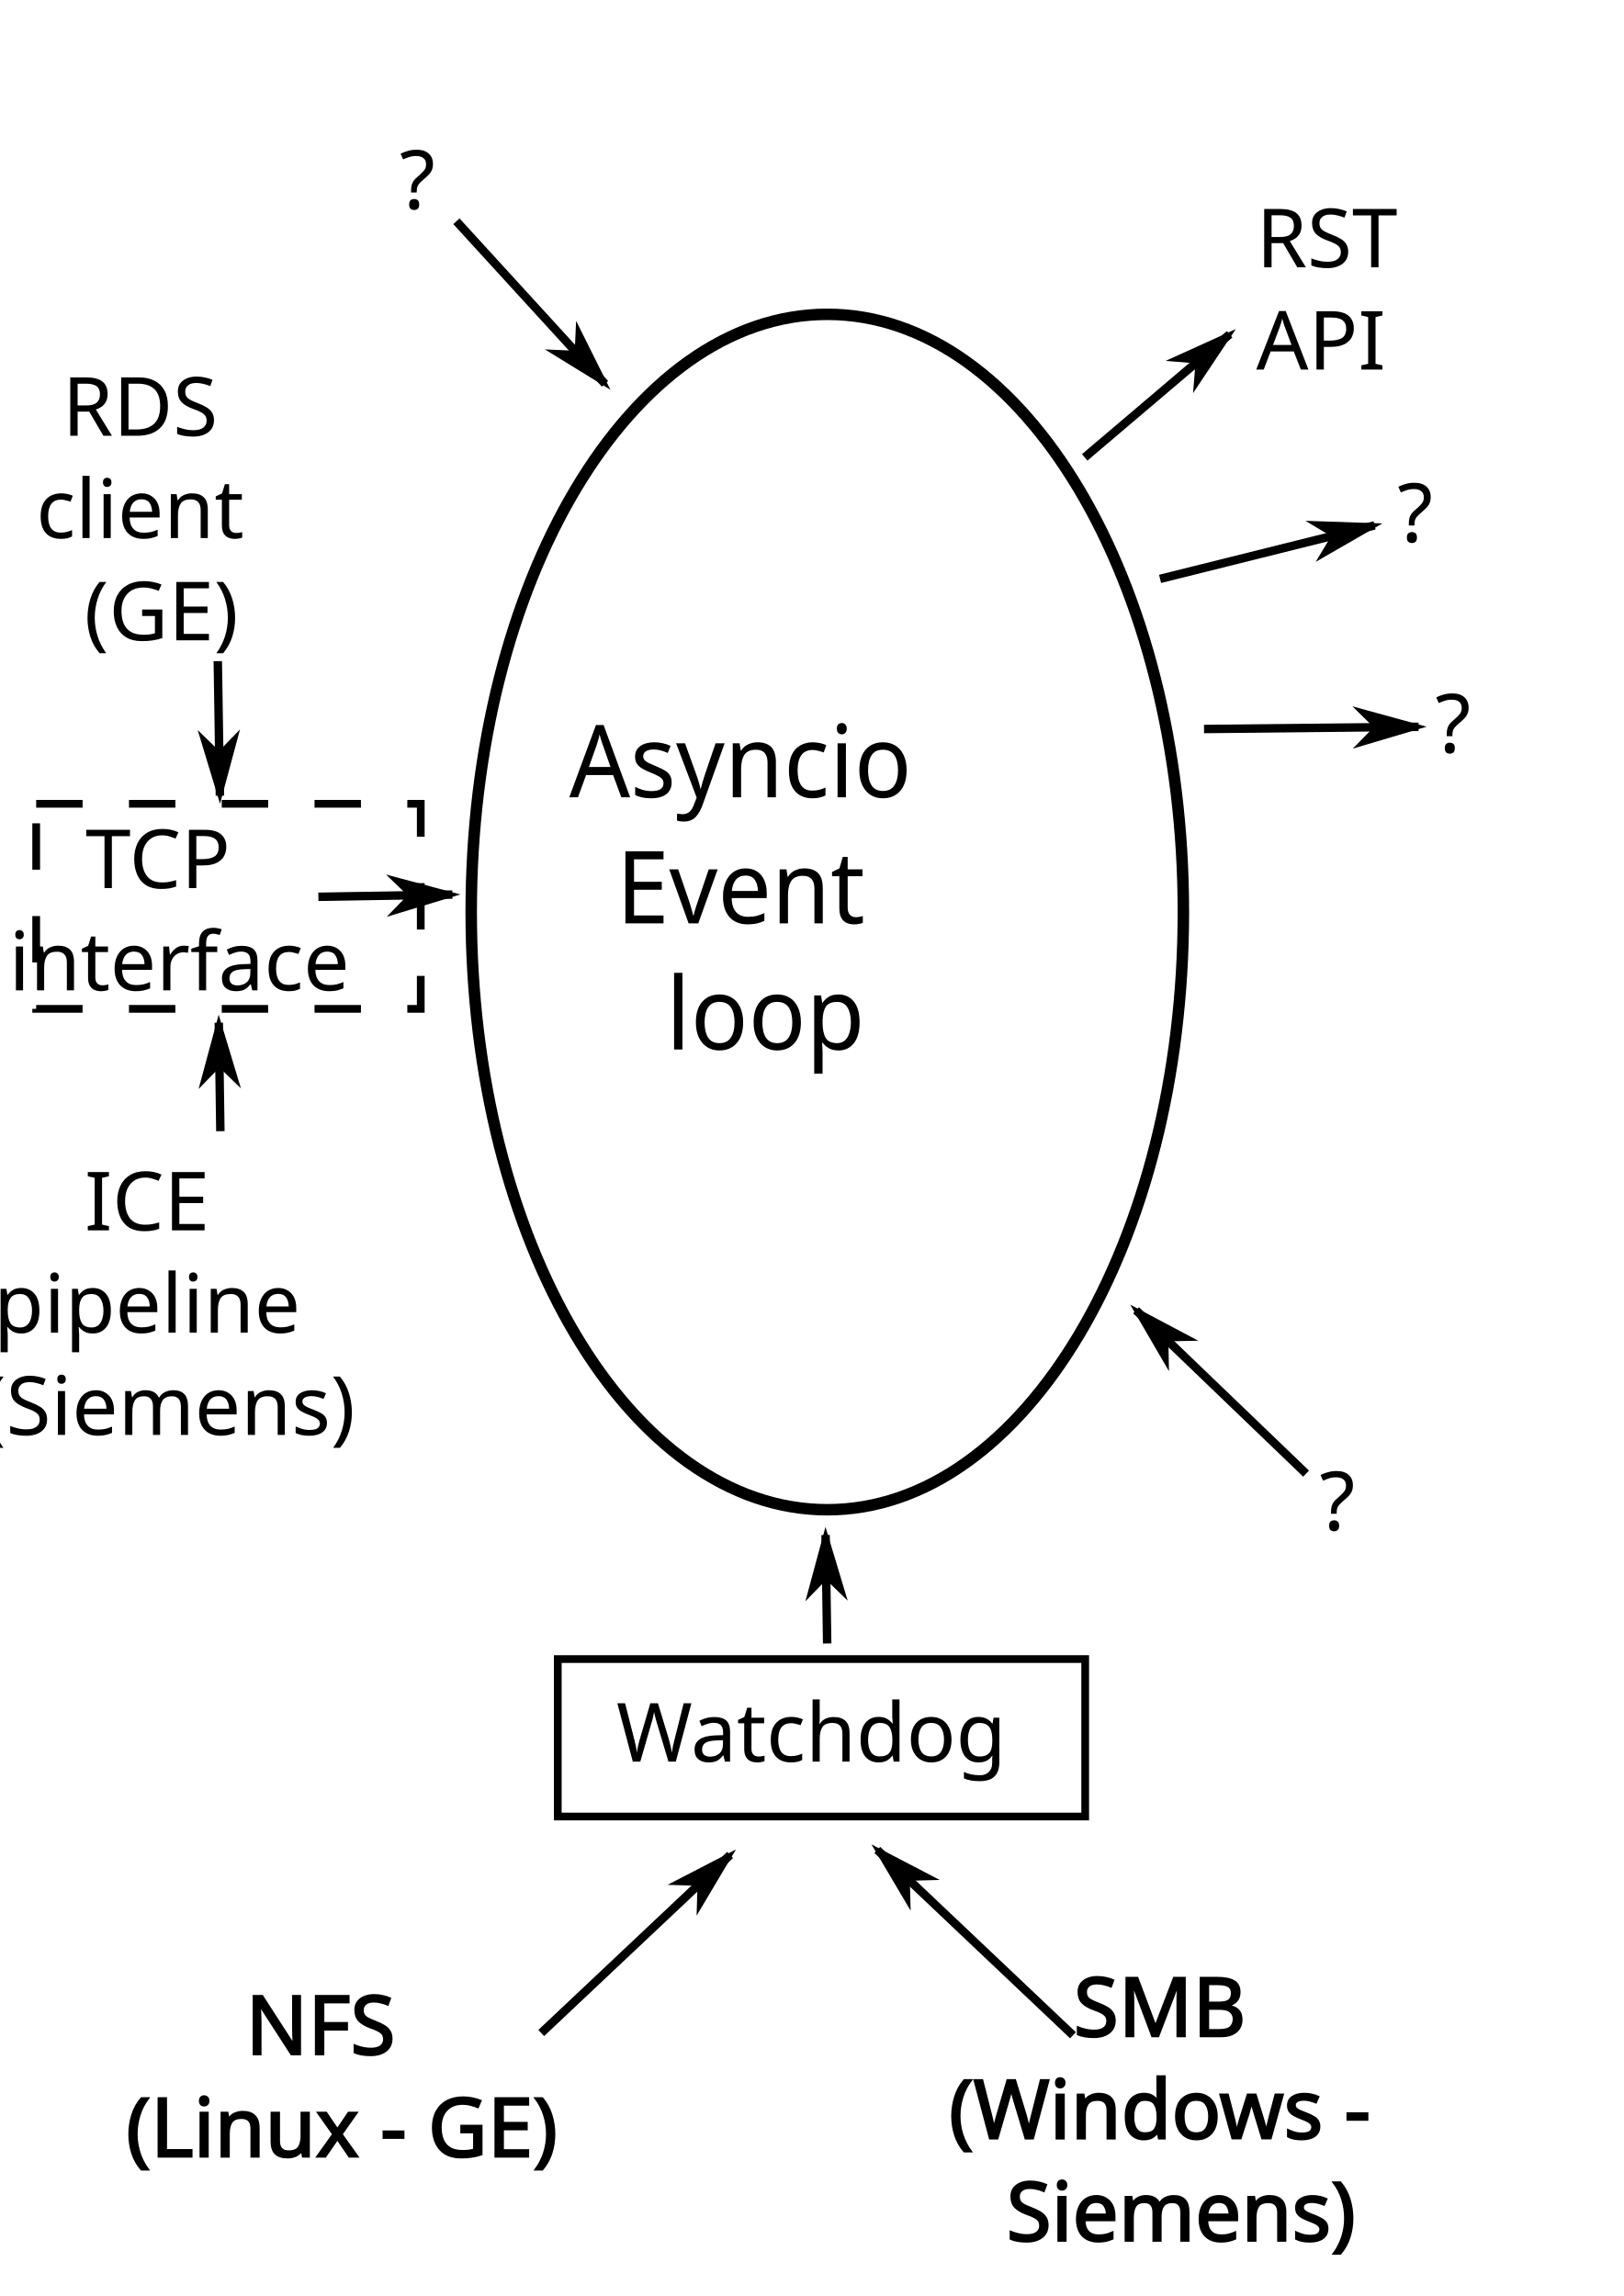
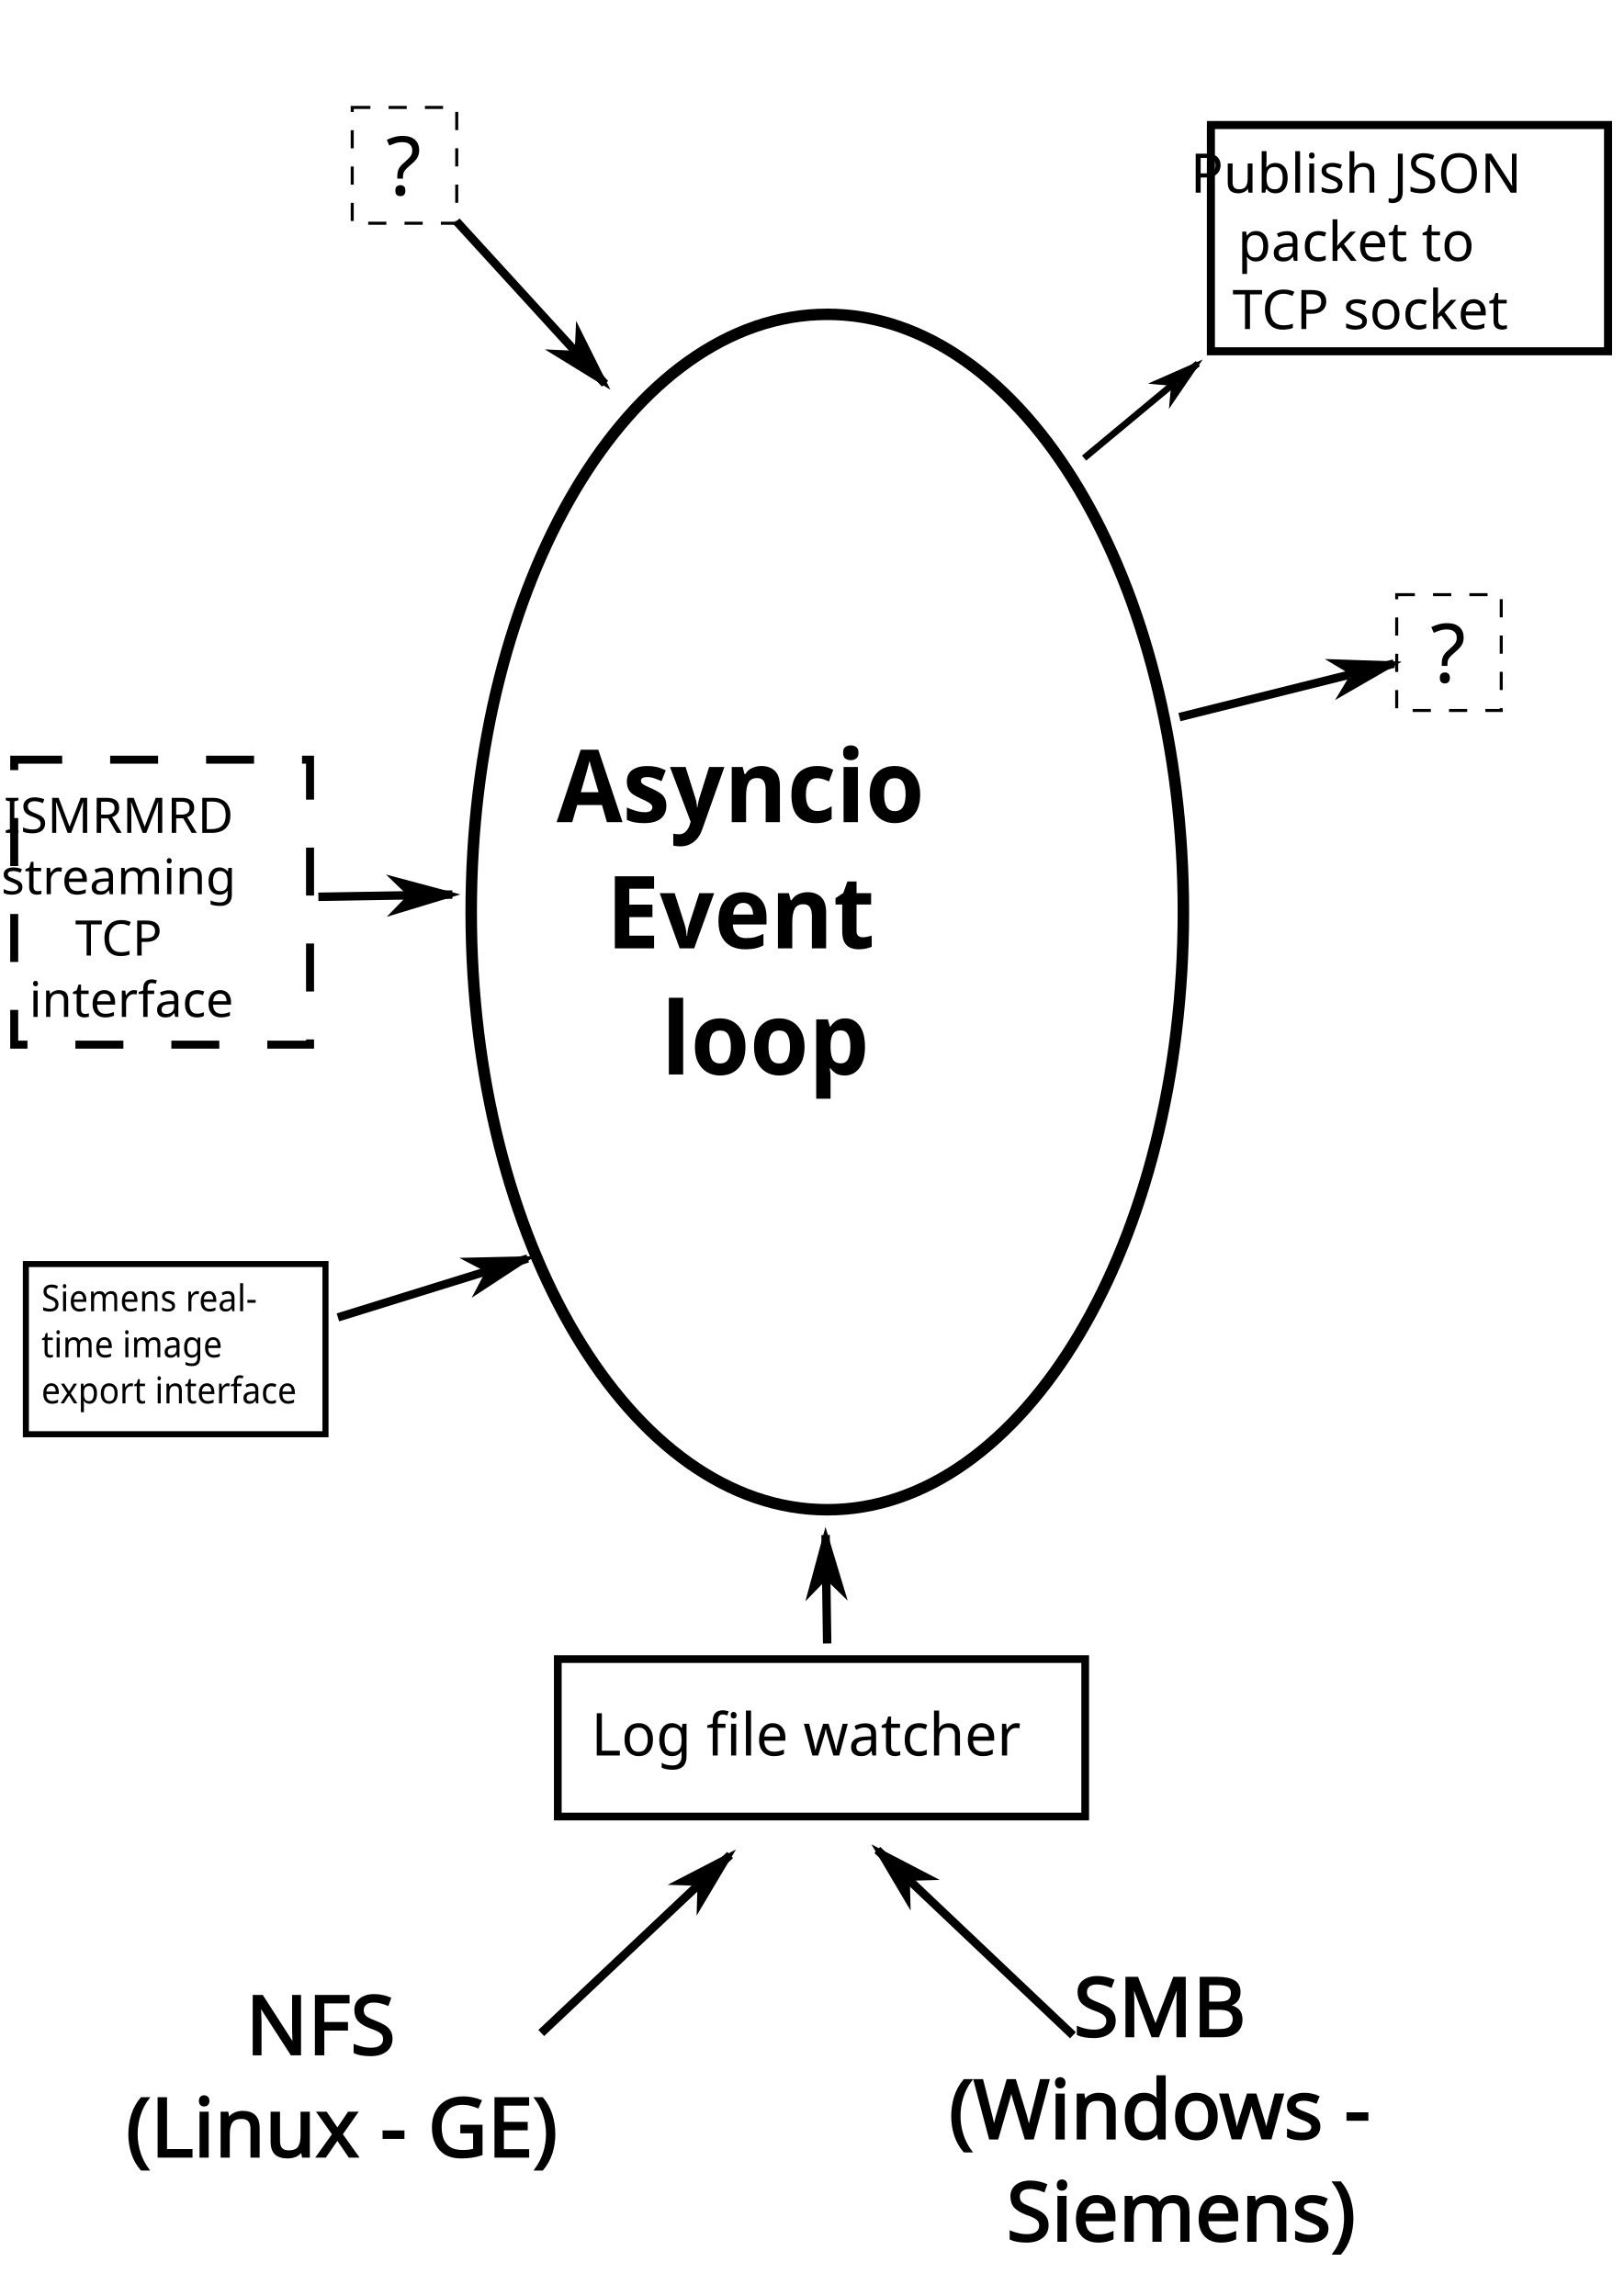
<svg xmlns="http://www.w3.org/2000/svg" width="210mm" height="297mm" viewBox="0 0 210 297" version="1.1" id="svg5">
  <defs id="defs2">
    <marker style="overflow:visible" id="Arrow1Lend" refX="0" refY="0" orient="auto" viewBox="0 0 17.774 10.156" markerWidth="8.774" markerHeight="5.014" preserveAspectRatio="xMidYMid">
      <path transform="matrix(-0.8,0,0,-0.8,-10,0)" style="fill:context-stroke;fill-rule:evenodd;stroke:context-stroke;stroke-width:1pt" d="M 0,0 5,-5 -12.5,0 5,5 Z" id="path905" />
    </marker>
    <marker style="overflow:visible" id="Arrow1Lend-9" refX="0" refY="0" orient="auto" viewBox="0 0 17.774 10.156" markerWidth="8.774" markerHeight="5.014" preserveAspectRatio="xMidYMid">
      <path transform="matrix(-0.8,0,0,-0.8,-10,0)" style="fill:context-stroke;fill-rule:evenodd;stroke:context-stroke;stroke-width:1pt" d="M 0,0 5,-5 -12.5,0 5,5 Z" id="path905-2" />
    </marker>
    <marker style="overflow:visible" id="Arrow1Lend-3" refX="0" refY="0" orient="auto" viewBox="0 0 17.774 10.156" markerWidth="8.774" markerHeight="5.014" preserveAspectRatio="xMidYMid">
      <path transform="matrix(-0.8,0,0,-0.8,-10,0)" style="fill:context-stroke;fill-rule:evenodd;stroke:context-stroke;stroke-width:1pt" d="M 0,0 5,-5 -12.5,0 5,5 Z" id="path905-9" />
    </marker>
    <marker style="overflow:visible" id="Arrow1Lend-3-1" refX="0" refY="0" orient="auto" viewBox="0 0 17.774 10.156" markerWidth="8.774" markerHeight="5.014" preserveAspectRatio="xMidYMid">
      <path transform="matrix(-0.8,0,0,-0.8,-10,0)" style="fill:context-stroke;fill-rule:evenodd;stroke:context-stroke;stroke-width:1pt" d="M 0,0 5,-5 -12.5,0 5,5 Z" id="path905-9-1" />
    </marker>
    <marker style="overflow:visible" id="Arrow1Lend-3-2" refX="0" refY="0" orient="auto" viewBox="0 0 17.774 10.156" markerWidth="8.774" markerHeight="5.014" preserveAspectRatio="xMidYMid">
      <path transform="matrix(-0.8,0,0,-0.8,-10,0)" style="fill:context-stroke;fill-rule:evenodd;stroke:context-stroke;stroke-width:1pt" d="M 0,0 5,-5 -12.5,0 5,5 Z" id="path905-9-3" />
    </marker>
    <marker style="overflow:visible" id="Arrow1Lend-3-7" refX="0" refY="0" orient="auto" viewBox="0 0 17.774 10.156" markerWidth="8.774" markerHeight="5.014" preserveAspectRatio="xMidYMid">
      <path transform="matrix(-0.8,0,0,-0.8,-10,0)" style="fill:context-stroke;fill-rule:evenodd;stroke:context-stroke;stroke-width:1pt" d="M 0,0 5,-5 -12.5,0 5,5 Z" id="path905-9-8" />
    </marker>
    <marker style="overflow:visible" id="Arrow1Lend-3-4" refX="0" refY="0" orient="auto" viewBox="0 0 17.774 10.156" markerWidth="8.774" markerHeight="5.014" preserveAspectRatio="xMidYMid">
      <path transform="matrix(-0.8,0,0,-0.8,-10,0)" style="fill:context-stroke;fill-rule:evenodd;stroke:context-stroke;stroke-width:1pt" d="M 0,0 5,-5 -12.5,0 5,5 Z" id="path905-9-0" />
    </marker>
    <marker style="overflow:visible" id="Arrow1Lend-3-4-9" refX="0" refY="0" orient="auto" viewBox="0 0 17.774 10.156" markerWidth="8.774" markerHeight="5.014" preserveAspectRatio="xMidYMid">
      <path transform="matrix(-0.8,0,0,-0.8,-10,0)" style="fill:context-stroke;fill-rule:evenodd;stroke:context-stroke;stroke-width:1pt" d="M 0,0 5,-5 -12.5,0 5,5 Z" id="path905-9-0-7" />
    </marker>
    <marker style="overflow:visible" id="Arrow1Lend-3-4-3" refX="0" refY="0" orient="auto" viewBox="0 0 17.774 10.156" markerWidth="8.774" markerHeight="5.014" preserveAspectRatio="xMidYMid">
      <path transform="matrix(-0.8,0,0,-0.8,-10,0)" style="fill:context-stroke;fill-rule:evenodd;stroke:context-stroke;stroke-width:1pt" d="M 0,0 5,-5 -12.5,0 5,5 Z" id="path905-9-0-9" />
    </marker>
    <marker style="overflow:visible" id="Arrow1Lend-3-4-9-3" refX="0" refY="0" orient="auto" viewBox="0 0 17.774 10.156" markerWidth="8.774" markerHeight="5.014" preserveAspectRatio="xMidYMid">
      <path transform="matrix(-0.8,0,0,-0.8,-10,0)" style="fill:context-stroke;fill-rule:evenodd;stroke:context-stroke;stroke-width:1pt" d="M 0,0 5,-5 -12.5,0 5,5 Z" id="path905-9-0-7-8" />
    </marker>
    <marker style="overflow:visible" id="Arrow1Lend-3-4-9-2" refX="0" refY="0" orient="auto" viewBox="0 0 17.774 10.156" markerWidth="8.774" markerHeight="5.014" preserveAspectRatio="xMidYMid">
      <path transform="matrix(-0.8,0,0,-0.8,-10,0)" style="fill:context-stroke;fill-rule:evenodd;stroke:context-stroke;stroke-width:1pt" d="M 0,0 5,-5 -12.5,0 5,5 Z" id="path905-9-0-7-4" />
    </marker>
+     <marker style="overflow:visible" id="Arrow1Lend-3-4-3-2" refX="0" refY="0" orient="auto" viewBox="0 0 17.774 10.156" markerWidth="8.774" markerHeight="5.014" preserveAspectRatio="xMidYMid">
+       <path transform="matrix(-0.8,0,0,-0.8,-10,0)" style="fill:context-stroke;fill-rule:evenodd;stroke:context-stroke;stroke-width:1pt" d="M 0,0 5,-5 -12.5,0 5,5 Z" id="path905-9-0-9-3" />
+     </marker>
  </defs>
  <g id="layer1">
    <ellipse style="font-variation-settings:normal;opacity:1;vector-effect:none;fill:none;fill-opacity:1;fill-rule:evenodd;stroke:#000000;stroke-width:1.485;stroke-linecap:butt;stroke-linejoin:miter;stroke-miterlimit:4;stroke-dasharray:none;stroke-dashoffset:0;stroke-opacity:1;-inkscape-stroke:none;marker-start:url(#Arrow1Lend);marker-end:url(#Arrow1Lend);stop-color:#000000;stop-opacity:1" id="path1856" cx="106.997" cy="117.977" rx="46.054" ry="77.317" />
-     <text xml:space="preserve" style="font-style:normal;font-weight:normal;font-size:12.691px;line-height:1.25;font-family:sans-serif;fill:#000000;fill-opacity:1;stroke:none;stroke-width:0.317" x="110.025" y="100.312" id="text1639" transform="scale(0.9726314,1.028139)">
-       <tspan id="tspan1637" style="text-align:center;text-anchor:middle;stroke-width:0.317" x="110.025" y="100.312">Asyncio</tspan>
-       <tspan style="text-align:center;text-anchor:middle;stroke-width:0.317" x="110.025" y="116.175" id="tspan7404">Event</tspan>
-       <tspan style="text-align:center;text-anchor:middle;stroke-width:0.317" x="110.025" y="132.039" id="tspan7406">loop</tspan>
+     <text xml:space="preserve" style="font-style:normal;font-weight:normal;font-size:12.7px;line-height:1.25;font-family:sans-serif;fill:#000000;fill-opacity:1;stroke:none;stroke-width:0.317" x="110.025" y="103.441" id="text1639" transform="scale(0.9726314,1.028139)">
+       <tspan id="tspan1637" style="font-style:normal;font-variant:normal;font-weight:bold;font-stretch:normal;font-size:12.7px;font-family:sans-serif;-inkscape-font-specification:'sans-serif Bold';text-align:center;text-anchor:middle;stroke-width:0.317" x="110.025" y="103.441">Asyncio</tspan>
+       <tspan style="font-style:normal;font-variant:normal;font-weight:bold;font-stretch:normal;font-size:12.7px;font-family:sans-serif;-inkscape-font-specification:'sans-serif Bold';text-align:center;text-anchor:middle;stroke-width:0.317" x="110.025" y="119.316" id="tspan7404">Event</tspan>
+       <tspan style="font-style:normal;font-variant:normal;font-weight:bold;font-stretch:normal;font-size:12.7px;font-family:sans-serif;-inkscape-font-specification:'sans-serif Bold';text-align:center;text-anchor:middle;stroke-width:0.317" x="110.025" y="135.191" id="tspan7406">loop</tspan>
    </text>
    <rect style="fill:none;stroke:#000000;stroke-width:1" id="rect2502" width="68.211" height="20.368" x="72.141" y="214.609" />
-     <text xml:space="preserve" style="font-style:normal;font-weight:normal;font-size:10.583px;line-height:1.25;font-family:sans-serif;fill:#000000;fill-opacity:1;stroke:none;stroke-width:0.265" x="79.72" y="227.872" id="text2506">
-       <tspan id="tspan2504" style="stroke-width:0.265" x="79.72" y="227.872">Watchdog</tspan>
+     <text xml:space="preserve" style="font-style:normal;font-weight:normal;font-size:7.55px;line-height:1.25;font-family:sans-serif;fill:#000000;fill-opacity:1;stroke:none;stroke-width:0.315" x="77.597" y="223.748" id="text2506" transform="scale(0.9852926,1.014927)">
+       <tspan style="font-size:7.55px;stroke-width:0.315" x="77.597" y="223.748" id="tspan3">Log file watcher</tspan>
    </text>
    <text xml:space="preserve" style="font-style:normal;font-weight:normal;font-size:10.583px;line-height:1.25;font-family:sans-serif;fill:#000000;fill-opacity:1;stroke:#000000;stroke-width:0.265" x="51.091" y="265.737" id="text2717">
      <tspan id="tspan2715" style="text-align:center;text-anchor:middle;stroke:#000000;stroke-width:0.265" x="51.091" y="265.737">NFS</tspan>
      <tspan style="text-align:center;text-anchor:middle;stroke:#000000;stroke-width:0.265" x="51.091" y="278.966" id="tspan2719">(Linux - GE)</tspan>
    </text>
    <text xml:space="preserve" style="font-style:normal;font-weight:normal;font-size:10.583px;line-height:1.25;font-family:sans-serif;fill:#000000;fill-opacity:1;stroke:#000000;stroke-width:0.265" x="159.632" y="263.396" id="text2717-4">
      <tspan id="tspan2715-9" style="text-align:center;text-anchor:middle;stroke:#000000;stroke-width:0.265" x="159.632" y="263.396">SMB</tspan>
      <tspan style="text-align:center;text-anchor:middle;stroke:#000000;stroke-width:0.265" x="159.632" y="276.625" id="tspan2719-1">(Windows -</tspan>
      <tspan style="text-align:center;text-anchor:middle;stroke:#000000;stroke-width:0.265" x="159.632" y="289.854" id="tspan2753">Siemens)</tspan>
    </text>
    <path style="fill:none;stroke:#000000;stroke-width:1.092;stroke-linecap:butt;stroke-linejoin:miter;stroke-dasharray:none;stroke-opacity:1;marker-end:url(#Arrow1Lend)" d="M 69.999,262.98 94.427,239.954" id="path5707" />
    <path style="fill:none;stroke:#000000;stroke-width:1.092;stroke-linecap:butt;stroke-linejoin:miter;stroke-dasharray:none;stroke-opacity:1;marker-end:url(#Arrow1Lend-9)" d="M 138.772,263.273 113.464,239.299" id="path5707-4" />
    <path style="fill:none;stroke:#000000;stroke-width:1.092;stroke-linecap:butt;stroke-linejoin:miter;stroke-dasharray:none;stroke-opacity:1;marker-end:url(#Arrow1Lend-3)" d="M 106.98,212.589 106.777,198.562" id="path5707-7" />
-     <text xml:space="preserve" style="font-style:normal;font-weight:normal;font-size:10.583px;line-height:1.25;font-family:sans-serif;fill:#000000;fill-opacity:1;stroke:none;stroke-width:0.265" x="30.061" y="114.883" id="text7438">
-       <tspan id="tspan7436" style="text-align:center;text-anchor:middle;stroke-width:0.265" x="30.061" y="114.883">TCP</tspan>
-       <tspan style="text-align:center;text-anchor:middle;stroke-width:0.265" x="30.061" y="128.112" id="tspan7440">interface</tspan>
+     <text xml:space="preserve" style="font-style:normal;font-weight:normal;font-size:6.35px;line-height:1.25;font-family:sans-serif;fill:#000000;fill-opacity:1;stroke:none;stroke-width:0.265" x="21.122" y="107.732" id="text7438">
+       <tspan id="tspan7436" style="font-size:6.35px;text-align:center;text-anchor:middle;stroke-width:0.265" x="21.122" y="107.732">ISMRMRD</tspan>
+       <tspan style="font-size:6.35px;text-align:center;text-anchor:middle;stroke-width:0.265" x="21.122" y="115.67" id="tspan7">streaming</tspan>
+       <tspan style="font-size:6.35px;text-align:center;text-anchor:middle;stroke-width:0.265" x="21.122" y="123.607" id="tspan8">TCP</tspan>
+       <tspan style="font-size:6.35px;text-align:center;text-anchor:middle;stroke-width:0.265" x="21.122" y="131.545" id="tspan7440">interface</tspan>
    </text>
-     <text xml:space="preserve" style="font-style:normal;font-weight:normal;font-size:10.583px;line-height:1.25;font-family:sans-serif;fill:#000000;fill-opacity:1;stroke:none;stroke-width:0.265" x="27.745" y="56.368" id="text7444">
-       <tspan id="tspan7442" style="text-align:center;text-anchor:middle;stroke-width:0.265" x="27.745" y="56.368">RDS</tspan>
-       <tspan style="text-align:center;text-anchor:middle;stroke-width:0.265" x="27.745" y="69.598" id="tspan7446">client</tspan>
-       <tspan style="text-align:center;text-anchor:middle;stroke-width:0.265" x="27.745" y="82.827" id="tspan7448">(GE)</tspan>
+     <path style="fill:none;stroke:#000000;stroke-width:1.092;stroke-linecap:butt;stroke-linejoin:miter;stroke-dasharray:none;stroke-opacity:1;marker-end:url(#Arrow1Lend-3-7)" d="m 41.179,116.006 17.323,-0.289" id="path5707-7-0" />
+     <rect style="fill:none;stroke:#000000;stroke-width:1.034;stroke-dasharray:6.204, 6.204;stroke-dashoffset:0" id="rect2502-9" width="38.261" height="36.861" x="1.838" y="98.27" />
+     <path style="fill:none;stroke:#000000;stroke-width:0.848;stroke-linecap:butt;stroke-linejoin:miter;stroke-dasharray:none;stroke-opacity:1;marker-end:url(#Arrow1Lend-3-4)" d="M 140.209,59.256 154.92,47.024" id="path5707-7-6" />
+     <text xml:space="preserve" style="font-style:normal;font-weight:normal;font-size:7.056px;line-height:1.25;font-family:sans-serif;text-align:center;text-anchor:middle;fill:#000000;fill-opacity:1;stroke:none;stroke-width:0.265" x="181.803" y="24.925" id="text7750">
+       <tspan style="font-size:7.056px;stroke-width:0.265" x="181.803" y="24.925" id="tspan4">Publish JSON</tspan>
+       <tspan style="font-size:7.056px;stroke-width:0.265" x="181.803" y="33.745" id="tspan6">packet to</tspan>
+       <tspan style="font-size:7.056px;stroke-width:0.265" x="181.803" y="42.564" id="tspan5">TCP socket</tspan>
    </text>
-     <text xml:space="preserve" style="font-style:normal;font-weight:normal;font-size:10.583px;line-height:1.25;font-family:sans-serif;fill:#000000;fill-opacity:1;stroke:none;stroke-width:0.265" x="28.646" y="159.158" id="text7452">
-       <tspan id="tspan7450" style="text-align:center;text-anchor:middle;stroke-width:0.265" x="28.646" y="159.158">ICE</tspan>
-       <tspan style="text-align:center;text-anchor:middle;stroke-width:0.265" x="28.646" y="172.387" id="tspan7454">pipeline</tspan>
-       <tspan style="text-align:center;text-anchor:middle;stroke-width:0.265" x="28.646" y="185.616" id="tspan7456">(Siemens)</tspan>
+     <path style="fill:none;stroke:#000000;stroke-width:1.092;stroke-linecap:butt;stroke-linejoin:miter;stroke-dasharray:none;stroke-opacity:1;marker-end:url(#Arrow1Lend-3-4-3)" d="m 152.54,92.758 27.744,-6.921" id="path5707-7-6-9" />
+     <path style="fill:none;stroke:#000000;stroke-width:1.092;stroke-linecap:butt;stroke-linejoin:miter;stroke-dasharray:none;stroke-opacity:1;marker-end:url(#Arrow1Lend-3-4-9-2)" d="M 59.028,28.621 78.247,49.648" id="path5707-7-6-5-8" />
+     <text xml:space="preserve" style="font-style:normal;font-weight:normal;font-size:10.583px;line-height:1.25;font-family:sans-serif;fill:#000000;fill-opacity:1;stroke:none;stroke-width:0.265" x="49.898" y="25.237" id="text7930-2">
+       <tspan id="tspan7928-6" style="stroke-width:0.265" x="49.898" y="25.237">?</tspan>
    </text>
-     <path style="fill:none;stroke:#000000;stroke-width:1.092;stroke-linecap:butt;stroke-linejoin:miter;stroke-dasharray:none;stroke-opacity:1;marker-end:url(#Arrow1Lend-3-1)" d="m 28.501,146.322 -0.203,-14.026" id="path5707-7-5" />
-     <path style="fill:none;stroke:#000000;stroke-width:1.092;stroke-linecap:butt;stroke-linejoin:miter;stroke-dasharray:none;stroke-opacity:1;marker-end:url(#Arrow1Lend-3-2)" d="m 28.168,85.524 0.271,17.404" id="path5707-7-8" />
-     <path style="fill:none;stroke:#000000;stroke-width:1.092;stroke-linecap:butt;stroke-linejoin:miter;stroke-dasharray:none;stroke-opacity:1;marker-end:url(#Arrow1Lend-3-7)" d="m 41.179,116.006 17.323,-0.289" id="path5707-7-0" />
-     <rect style="fill:none;stroke:#000000;stroke-width:1;stroke-dasharray:6, 6;stroke-dashoffset:0" id="rect2502-9" width="49.737" height="26.526" x="4.681" y="103.974" />
-     <path style="fill:none;stroke:#000000;stroke-width:1.092;stroke-linecap:butt;stroke-linejoin:miter;stroke-dasharray:none;stroke-opacity:1;marker-end:url(#Arrow1Lend-3-4)" d="M 140.29,59.164 159.034,43.243" id="path5707-7-6" />
-     <text xml:space="preserve" style="font-style:normal;font-weight:normal;font-size:10.583px;line-height:1.25;font-family:sans-serif;fill:#000000;fill-opacity:1;stroke:none;stroke-width:0.265" x="162.474" y="34.579" id="text7750">
-       <tspan id="tspan7748" style="stroke-width:0.265" x="162.474" y="34.579">RST</tspan>
-       <tspan style="stroke-width:0.265" x="162.474" y="47.808" id="tspan7752">API</tspan>
+     <path style="fill:none;stroke:#000000;stroke-width:1.078;stroke-linecap:butt;stroke-linejoin:miter;stroke-dasharray:none;stroke-opacity:1;marker-end:url(#Arrow1Lend-3-4-3-2)" d="m 43.702,170.411 24.549,-7.618" id="path5707-7-6-9-7" />
+     <rect style="fill:none;stroke:#000000;stroke-width:0.784" id="rect2502-0" width="38.751" height="22.015" x="3.345" y="163.511" />
+     <text xml:space="preserve" style="font-style:normal;font-weight:normal;font-size:4.585px;line-height:1.25;font-family:sans-serif;fill:#000000;fill-opacity:1;stroke:none;stroke-width:0.191" x="5.573" y="163.044" id="text2506-1" transform="scale(0.9612864,1.040273)">
+       <tspan style="font-size:4.585px;stroke-width:0.191" x="5.573" y="163.044" id="tspan3-0">Siemens real-</tspan>
+       <tspan style="font-size:4.585px;stroke-width:0.191" x="5.573" y="168.775" id="tspan9">time image</tspan>
+       <tspan style="font-size:4.585px;stroke-width:0.191" x="5.573" y="174.506" id="tspan10">export interface</tspan>
    </text>
-     <path style="fill:none;stroke:#000000;stroke-width:1.092;stroke-linecap:butt;stroke-linejoin:miter;stroke-dasharray:none;stroke-opacity:1;marker-end:url(#Arrow1Lend-3-4-9)" d="m 155.722,94.302 27.744,-0.289" id="path5707-7-6-5" />
-     <path style="fill:none;stroke:#000000;stroke-width:1.092;stroke-linecap:butt;stroke-linejoin:miter;stroke-dasharray:none;stroke-opacity:1;marker-end:url(#Arrow1Lend-3-4-3)" d="m 150.037,74.881 27.744,-6.921" id="path5707-7-6-9" />
-     <text xml:space="preserve" style="font-style:normal;font-weight:normal;font-size:10.583px;line-height:1.25;font-family:sans-serif;fill:#000000;fill-opacity:1;stroke:none;stroke-width:0.265" x="180.725" y="70.105" id="text7930">
-       <tspan id="tspan7928" style="stroke-width:0.265" x="180.725" y="70.105">?</tspan>
+     <rect style="fill:none;stroke:#000000;stroke-width:1.04" id="rect2502-0-0" width="51.366" height="29.267" x="156.61" y="16.173" />
+     <rect style="fill:none;stroke:#000000;stroke-width:0.392;stroke-dasharray:2.35, 2.35;stroke-dashoffset:0" id="rect2502-9-3" width="13.518" height="14.978" x="45.554" y="13.897" />
+     <text xml:space="preserve" style="font-style:normal;font-weight:normal;font-size:10.583px;line-height:1.25;font-family:sans-serif;fill:#000000;fill-opacity:1;stroke:none;stroke-width:0.265" x="184.985" y="88.265" id="text7930-2-0">
+       <tspan id="tspan7928-6-9" style="stroke-width:0.265" x="184.985" y="88.265">?</tspan>
    </text>
-     <text xml:space="preserve" style="font-style:normal;font-weight:normal;font-size:10.583px;line-height:1.25;font-family:sans-serif;fill:#000000;fill-opacity:1;stroke:none;stroke-width:0.265" x="185.627" y="97.352" id="text7930-1">
-       <tspan id="tspan7928-5" style="stroke-width:0.265" x="185.627" y="97.352">?</tspan>
-     </text>
-     <path style="fill:none;stroke:#000000;stroke-width:1.092;stroke-linecap:butt;stroke-linejoin:miter;stroke-dasharray:none;stroke-opacity:1;marker-end:url(#Arrow1Lend-3-4-9-3)" d="M 168.923,190.621 146.931,169.49" id="path5707-7-6-5-0" />
-     <path style="fill:none;stroke:#000000;stroke-width:1.092;stroke-linecap:butt;stroke-linejoin:miter;stroke-dasharray:none;stroke-opacity:1;marker-end:url(#Arrow1Lend-3-4-9-2)" d="M 59.028,28.621 78.247,49.648" id="path5707-7-6-5-8" />
-     <text xml:space="preserve" style="font-style:normal;font-weight:normal;font-size:10.583px;line-height:1.25;font-family:sans-serif;fill:#000000;fill-opacity:1;stroke:none;stroke-width:0.265" x="170.666" y="197.943" id="text7930-3">
-       <tspan id="tspan7928-9" style="stroke-width:0.265" x="170.666" y="197.943">?</tspan>
-     </text>
-     <text xml:space="preserve" style="font-style:normal;font-weight:normal;font-size:10.583px;line-height:1.25;font-family:sans-serif;fill:#000000;fill-opacity:1;stroke:none;stroke-width:0.265" x="51.685" y="27.024" id="text7930-2">
-       <tspan id="tspan7928-6" style="stroke-width:0.265" x="51.685" y="27.024">?</tspan>
-     </text>
+     <rect style="fill:none;stroke:#000000;stroke-width:0.392;stroke-dasharray:2.35, 2.35;stroke-dashoffset:0" id="rect2502-9-3-2" width="13.518" height="14.978" x="180.642" y="76.925" />
  </g>
</svg>
